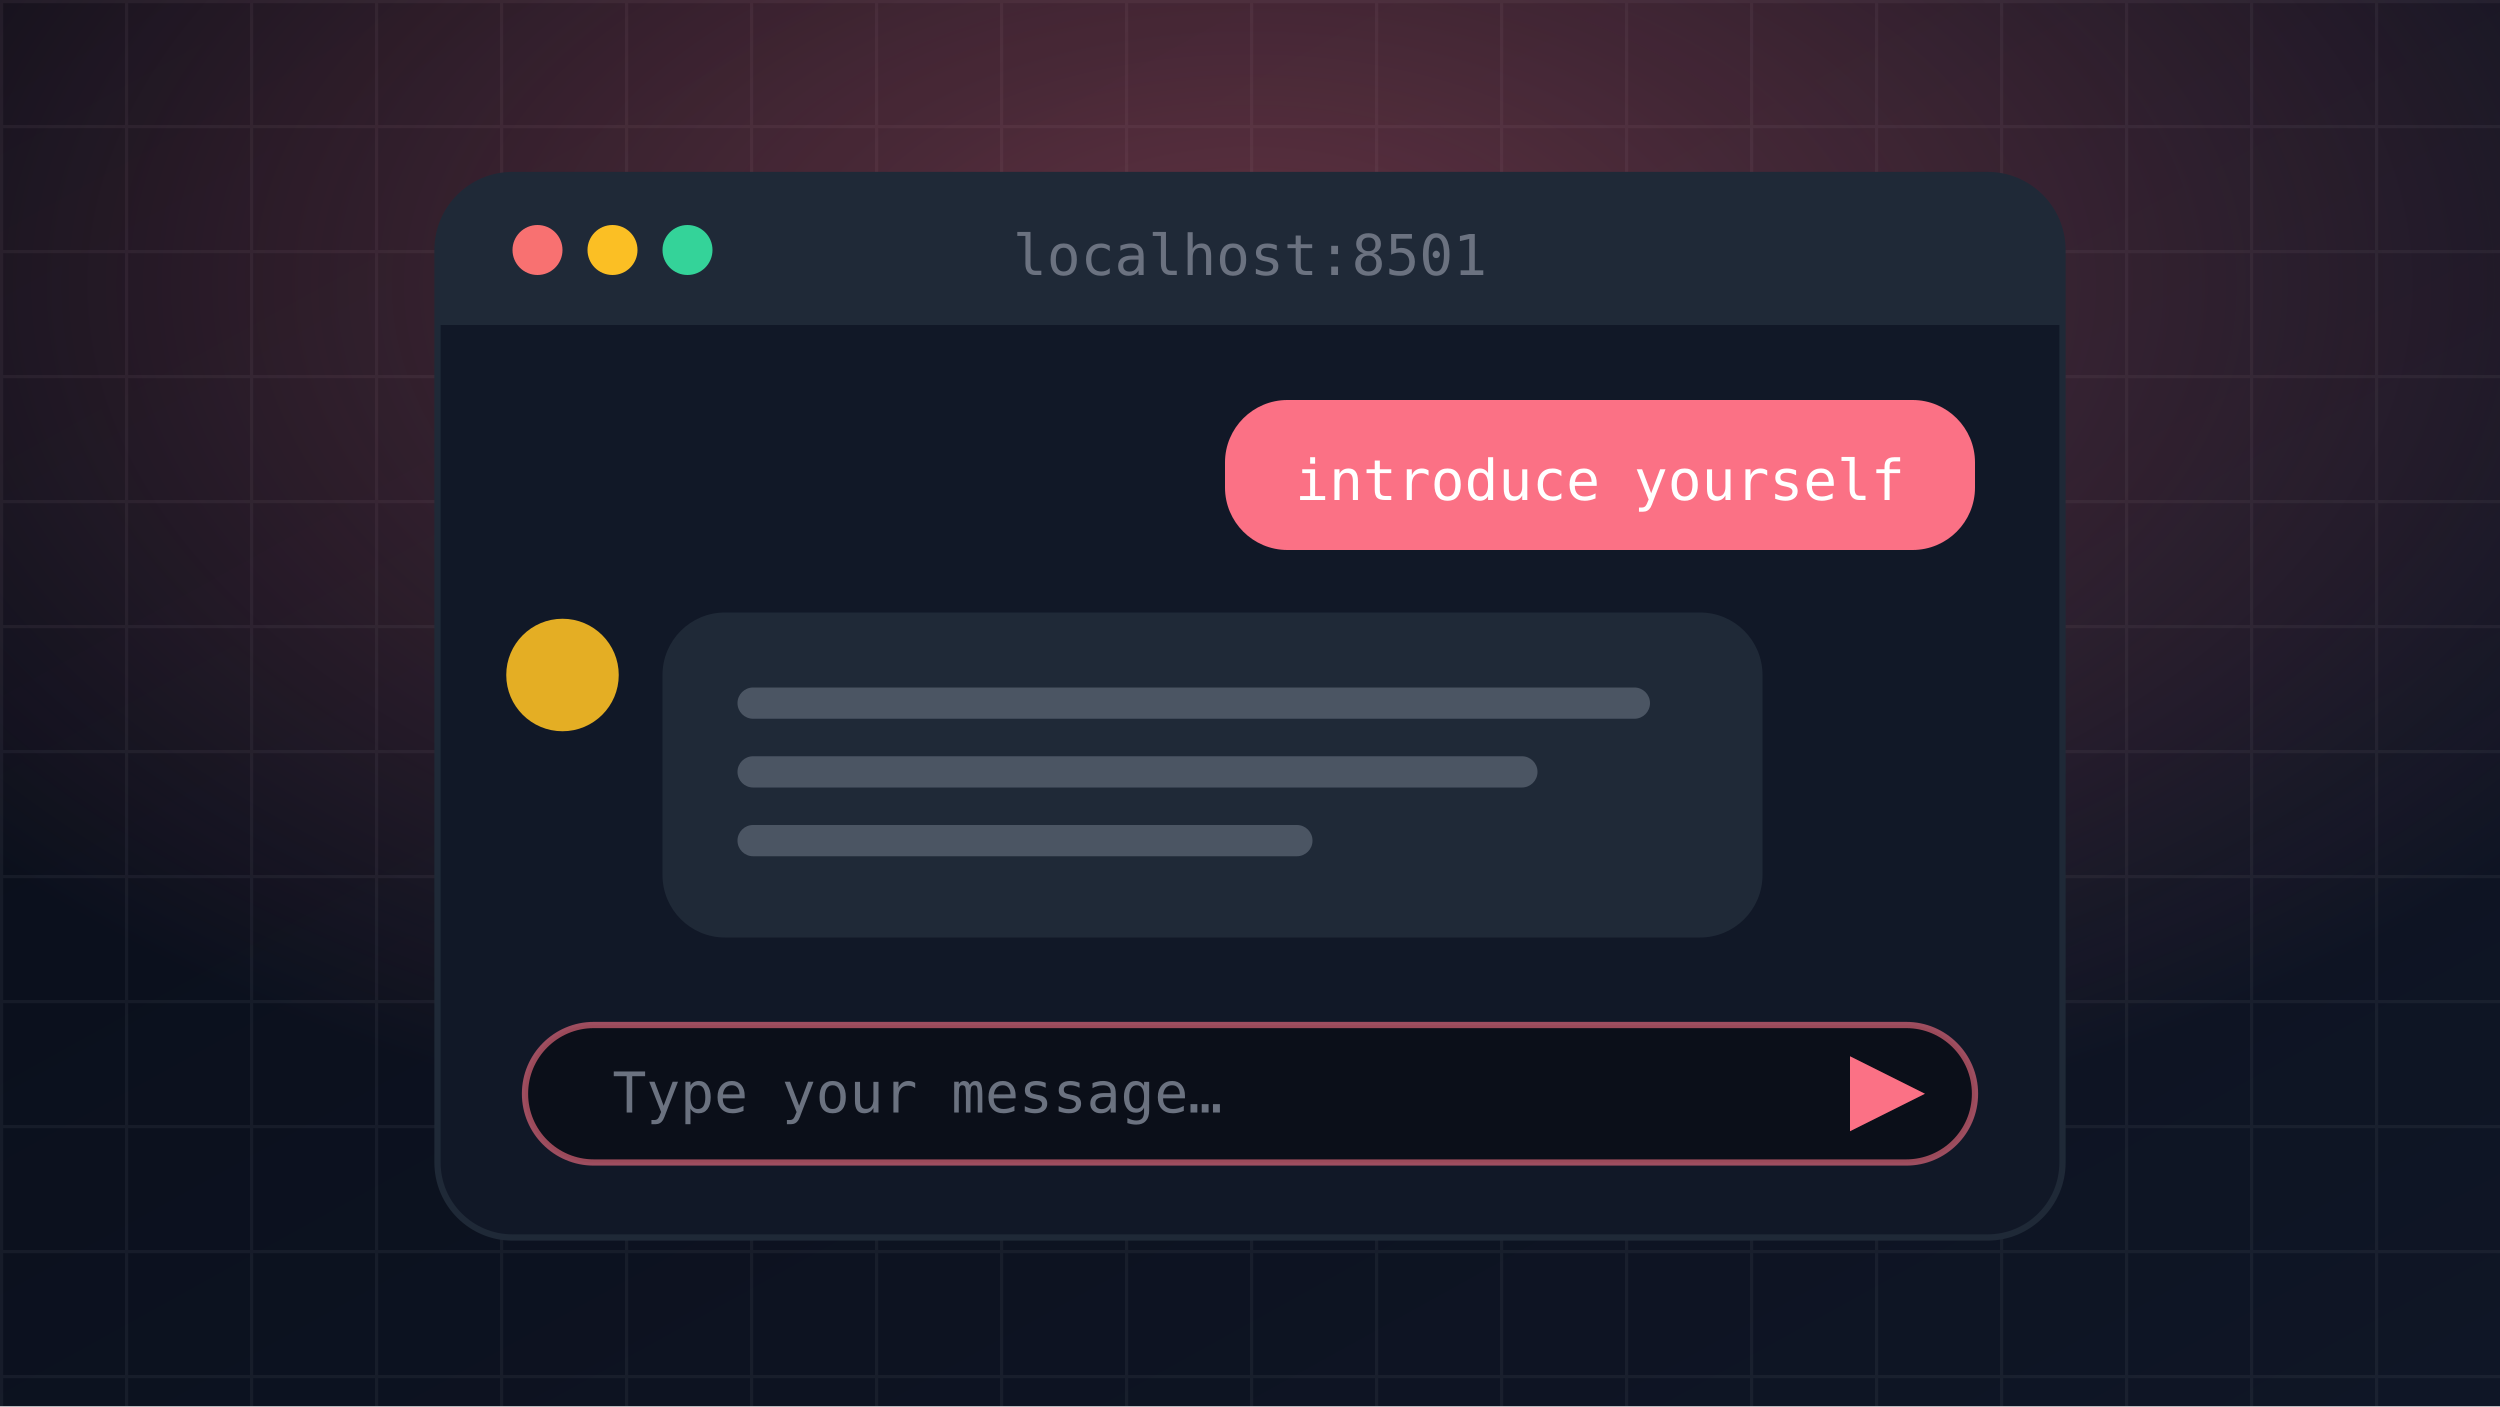
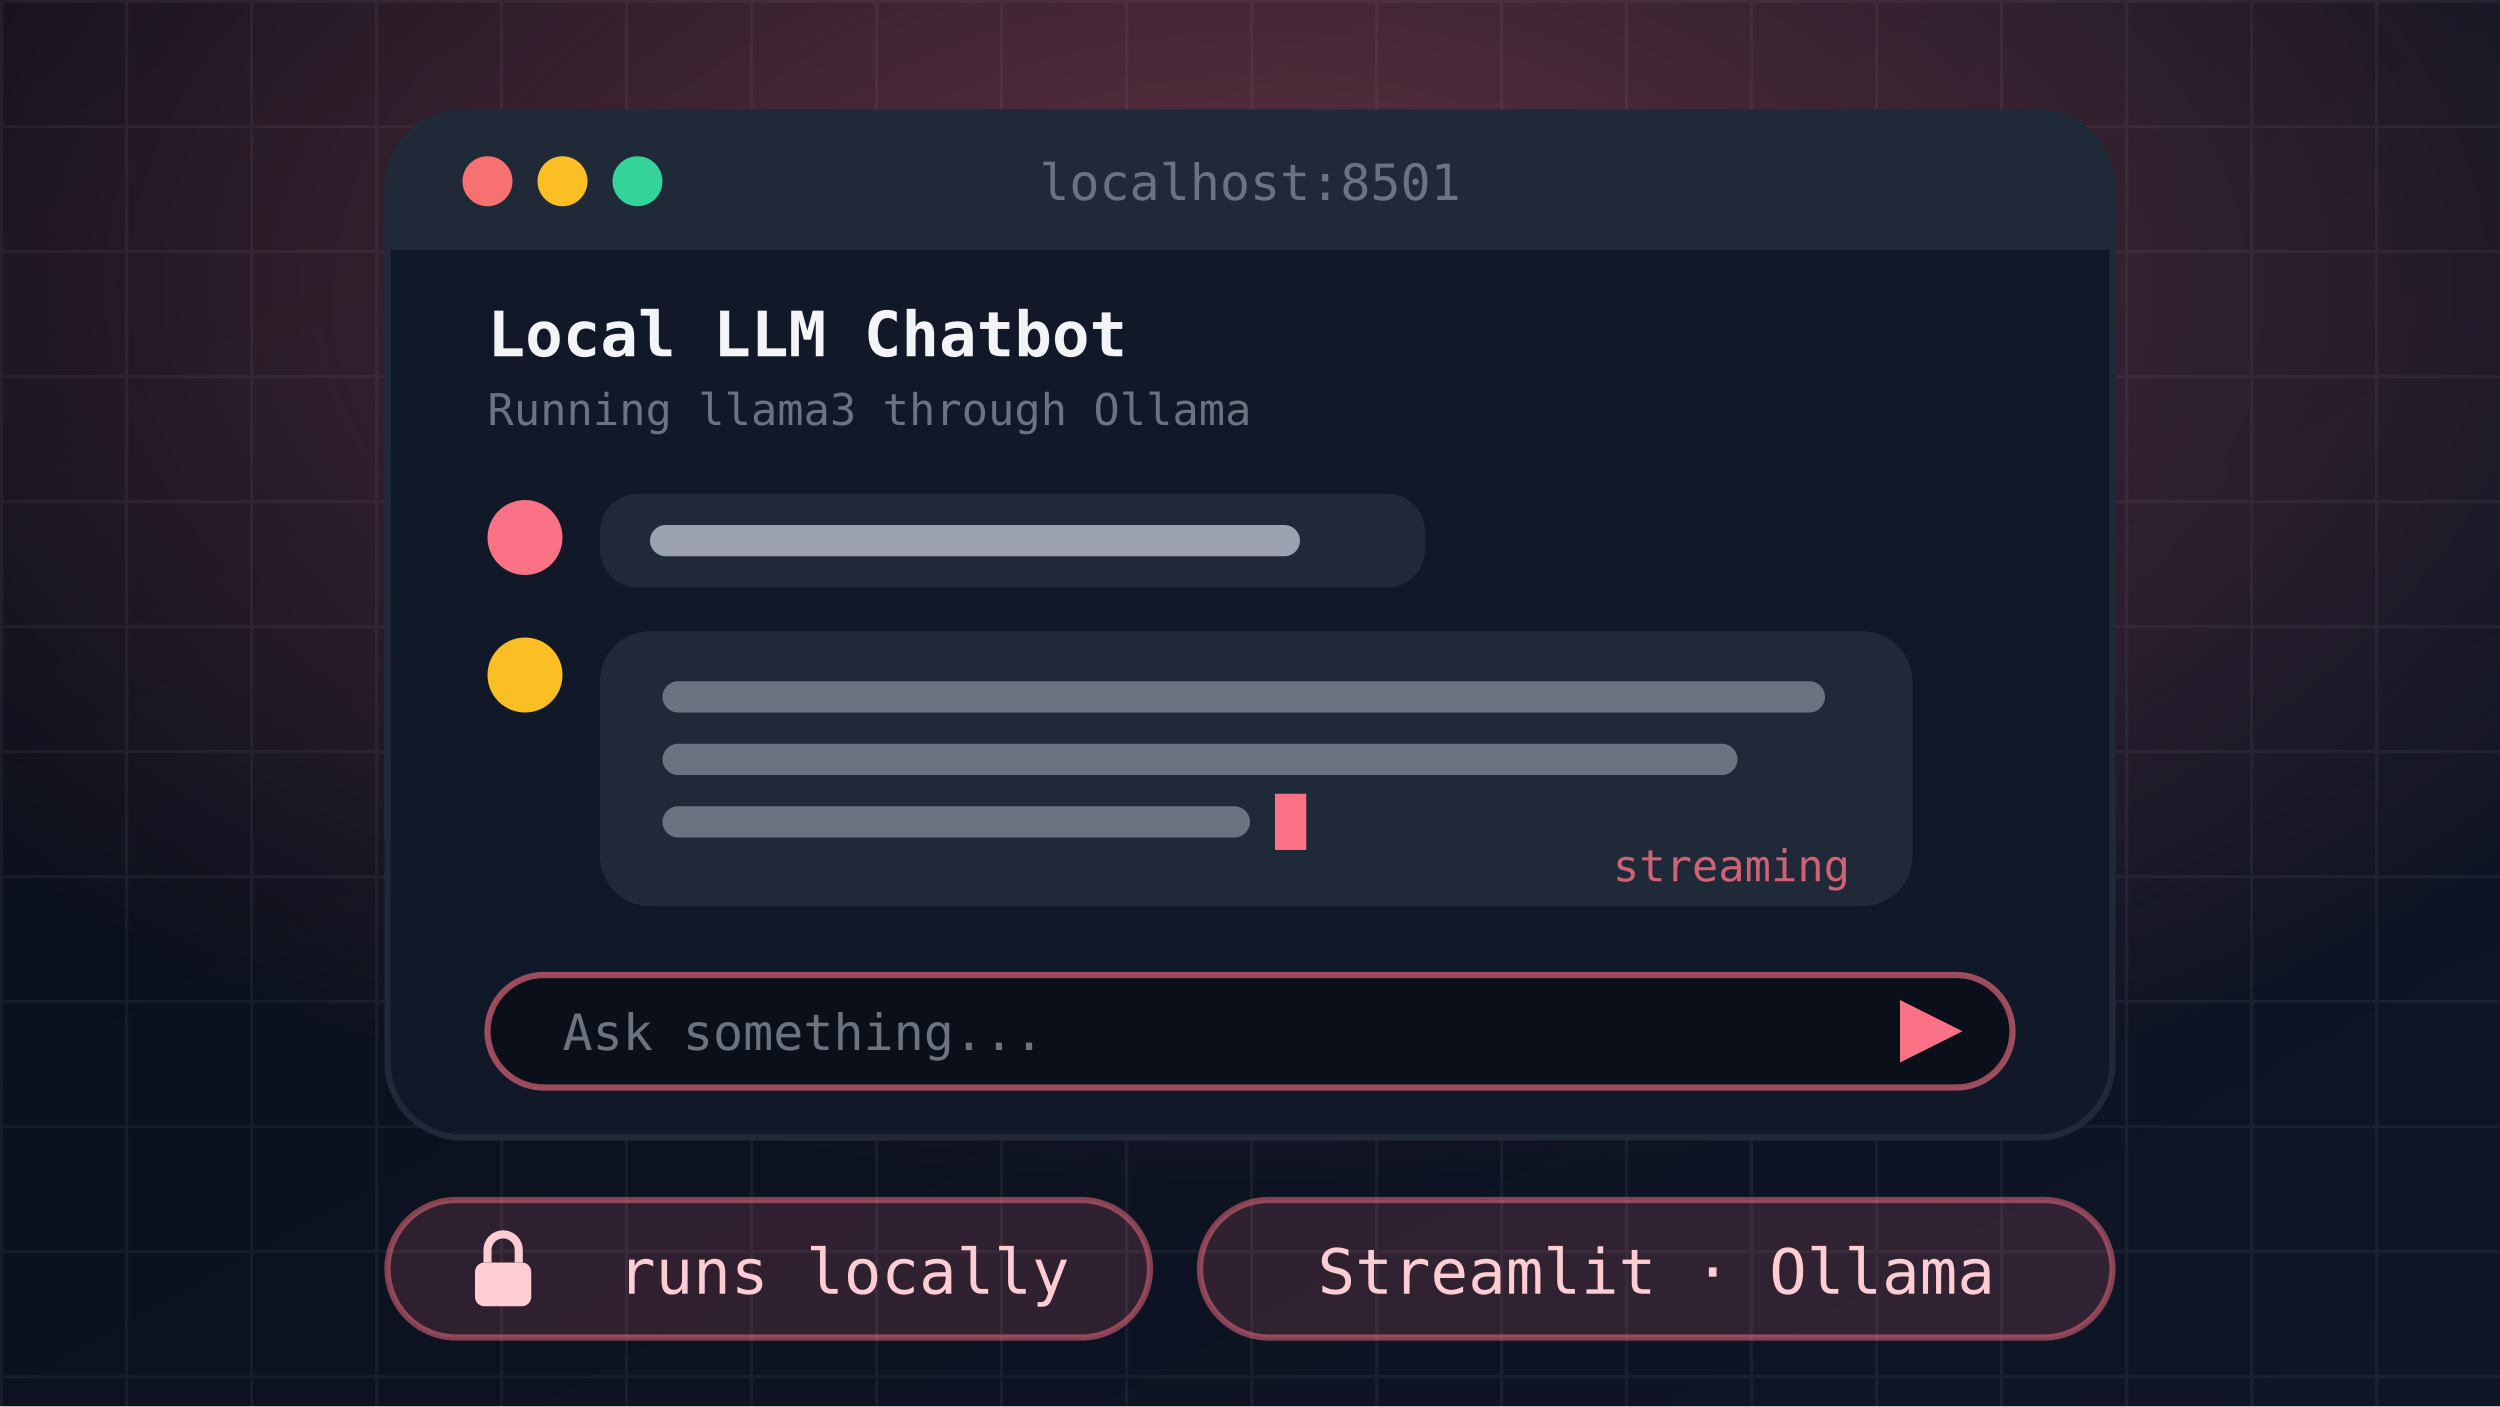
<svg xmlns="http://www.w3.org/2000/svg" viewBox="0 0 400 225">
  <defs>
    <linearGradient id="bg" x1="0" y1="0" x2="1" y2="1">
      <stop offset="0" stop-color="#090d18" />
      <stop offset="1" stop-color="#0f1626" />
    </linearGradient>
    <radialGradient id="glow" cx="0.5" cy="0.2" r=".65">
      <stop offset="0" stop-color="#fb7185" stop-opacity=".35" />
      <stop offset="1" stop-color="#fb7185" stop-opacity="0" />
    </radialGradient>
    <pattern id="grid" width="20" height="20" patternUnits="userSpaceOnUse">
      <path d="M20 0H0V20" fill="none" stroke="#fff" stroke-opacity=".05" />
    </pattern>
  </defs>
  <rect width="400" height="225" fill="url(#bg)" />
  <rect width="400" height="225" fill="url(#grid)" />
  <rect width="400" height="225" fill="url(#glow)" />
  <g font-family="ui-monospace, Consolas, monospace">
-     <rect x="70" y="28" width="260" height="170" rx="12" fill="#111827" stroke="#1f2937" />
-     <path d="M70 52V40a12 12 0 0 1 12-12h236a12 12 0 0 1 12 12v12z" fill="#1f2937" />
-     <circle cx="86" cy="40" r="4" fill="#f87171" />
-     <circle cx="98" cy="40" r="4" fill="#fbbf24" />
-     <circle cx="110" cy="40" r="4" fill="#34d399" />
-     <text x="200" y="44" text-anchor="middle" font-size="9" fill="#6b7280">localhost:8501</text>
-     <rect x="196" y="64" width="120" height="24" rx="10" fill="#fb7185" />
-     <text x="256" y="80" text-anchor="middle" font-size="9" fill="#fff">introduce yourself</text>
-     <circle cx="90" cy="108" r="9" fill="#fbbf24" fill-opacity=".9" />
-     <rect x="106" y="98" width="176" height="52" rx="10" fill="#1f2937" />
-     <rect x="118" y="110" width="146" height="5" rx="2.5" fill="#4b5563" />
-     <rect x="118" y="121" width="128" height="5" rx="2.5" fill="#4b5563" />
-     <rect x="118" y="132" width="92" height="5" rx="2.5" fill="#4b5563" />
-     <rect x="84" y="164" width="232" height="22" rx="11" fill="#0b0f19" stroke="#fb7185" stroke-opacity=".6" />
-     <text x="98" y="178" font-size="9" fill="#6b7280">Type your message…</text>
-     <path d="M296 169l12 6-12 6z" fill="#fb7185" />
+     <rect x="62" y="18" width="276" height="164" rx="12" fill="#111827" stroke="#1f2937" />
+     <path d="M62 40V30a12 12 0 0 1 12-12h252a12 12 0 0 1 12 12v10z" fill="#1f2937" />
+     <circle cx="78" cy="29" r="4" fill="#f87171" />
+     <circle cx="90" cy="29" r="4" fill="#fbbf24" />
+     <circle cx="102" cy="29" r="4" fill="#34d399" />
+     <text x="200" y="32" text-anchor="middle" font-size="8" fill="#6b7280">localhost:8501</text>
+     <text x="78" y="57" font-size="10" font-weight="bold" fill="#f3f4f6">Local LLM Chatbot</text>
+     <text x="78" y="68" font-size="7" fill="#6b7280">Running llama3 through Ollama</text>
+     <circle cx="84" cy="86" r="6" fill="#fb7185" />
+     <rect x="96" y="79" width="132" height="15" rx="6" fill="#1f2937" />
+     <rect x="104" y="84" width="104" height="5" rx="2.5" fill="#9ca3af" />
+     <circle cx="84" cy="108" r="6" fill="#fbbf24" />
+     <rect x="96" y="101" width="210" height="44" rx="8" fill="#1f2937" />
+     <rect x="106" y="109" width="186" height="5" rx="2.5" fill="#6b7280" />
+     <rect x="106" y="119" width="172" height="5" rx="2.5" fill="#6b7280" />
+     <rect x="106" y="129" width="94" height="5" rx="2.5" fill="#6b7280" />
+     <rect x="204" y="127" width="5" height="9" fill="#fb7185" />
+     <text x="296" y="141" text-anchor="end" font-size="7" fill="#fb7185" fill-opacity=".8">streaming</text>
+     <rect x="78" y="156" width="244" height="18" rx="9" fill="#0b0f19" stroke="#fb7185" stroke-opacity=".6" />
+     <text x="90" y="168" font-size="8" fill="#6b7280">Ask something...</text>
+     <path d="M304 160l10 5-10 5z" fill="#fb7185" />
+     <rect x="62" y="192" width="122" height="22" rx="11" fill="#fb7185" fill-opacity=".15" stroke="#fb7185" stroke-opacity=".5" />
+     <g transform="translate(76 197)" fill="none" stroke="#fecdd3" stroke-width="1.3">
+       <rect x="0" y="5" width="9" height="7" rx="1.5" fill="#fecdd3" stroke="none" />
+       <path d="M2 5V3a2.5 2.5 0 0 1 5 0v2" />
+     </g>
+     <text x="135" y="207" text-anchor="middle" font-size="10" fill="#fecdd3">runs locally</text>
+     <rect x="192" y="192" width="146" height="22" rx="11" fill="#fb7185" fill-opacity=".15" stroke="#fb7185" stroke-opacity=".5" />
+     <text x="265" y="207" text-anchor="middle" font-size="10" fill="#fecdd3">Streamlit · Ollama</text>
  </g>
</svg>
